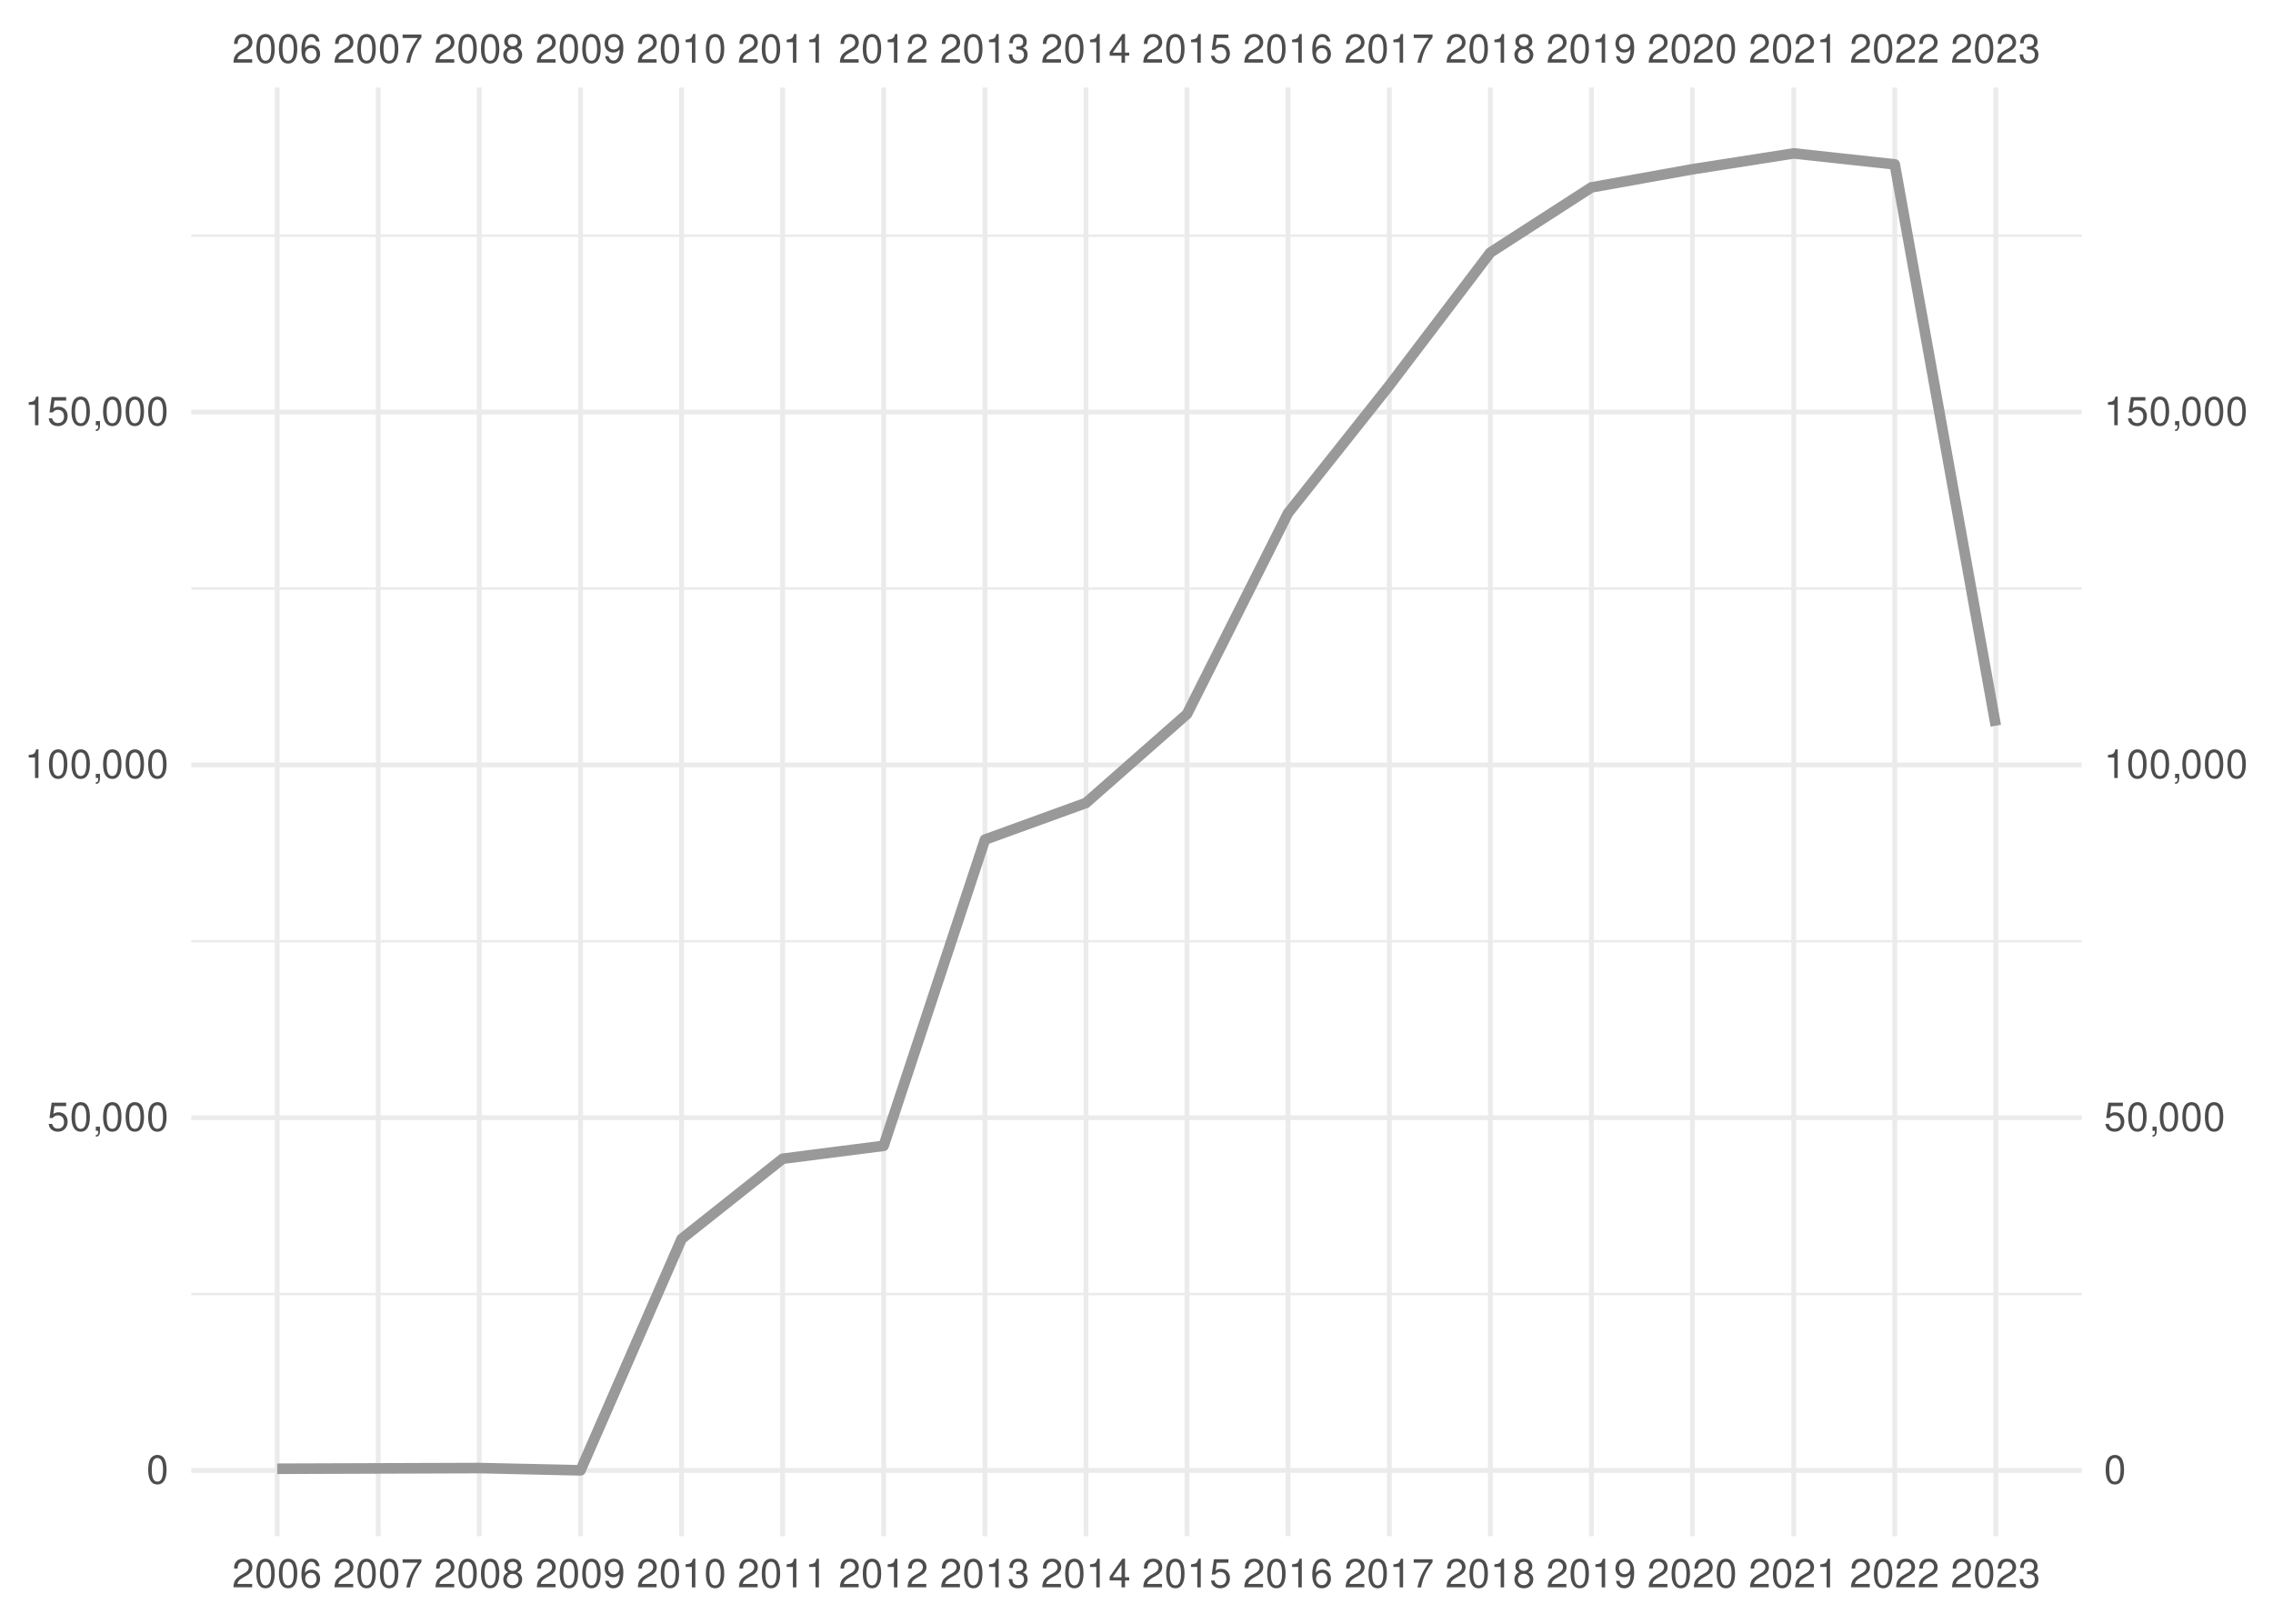
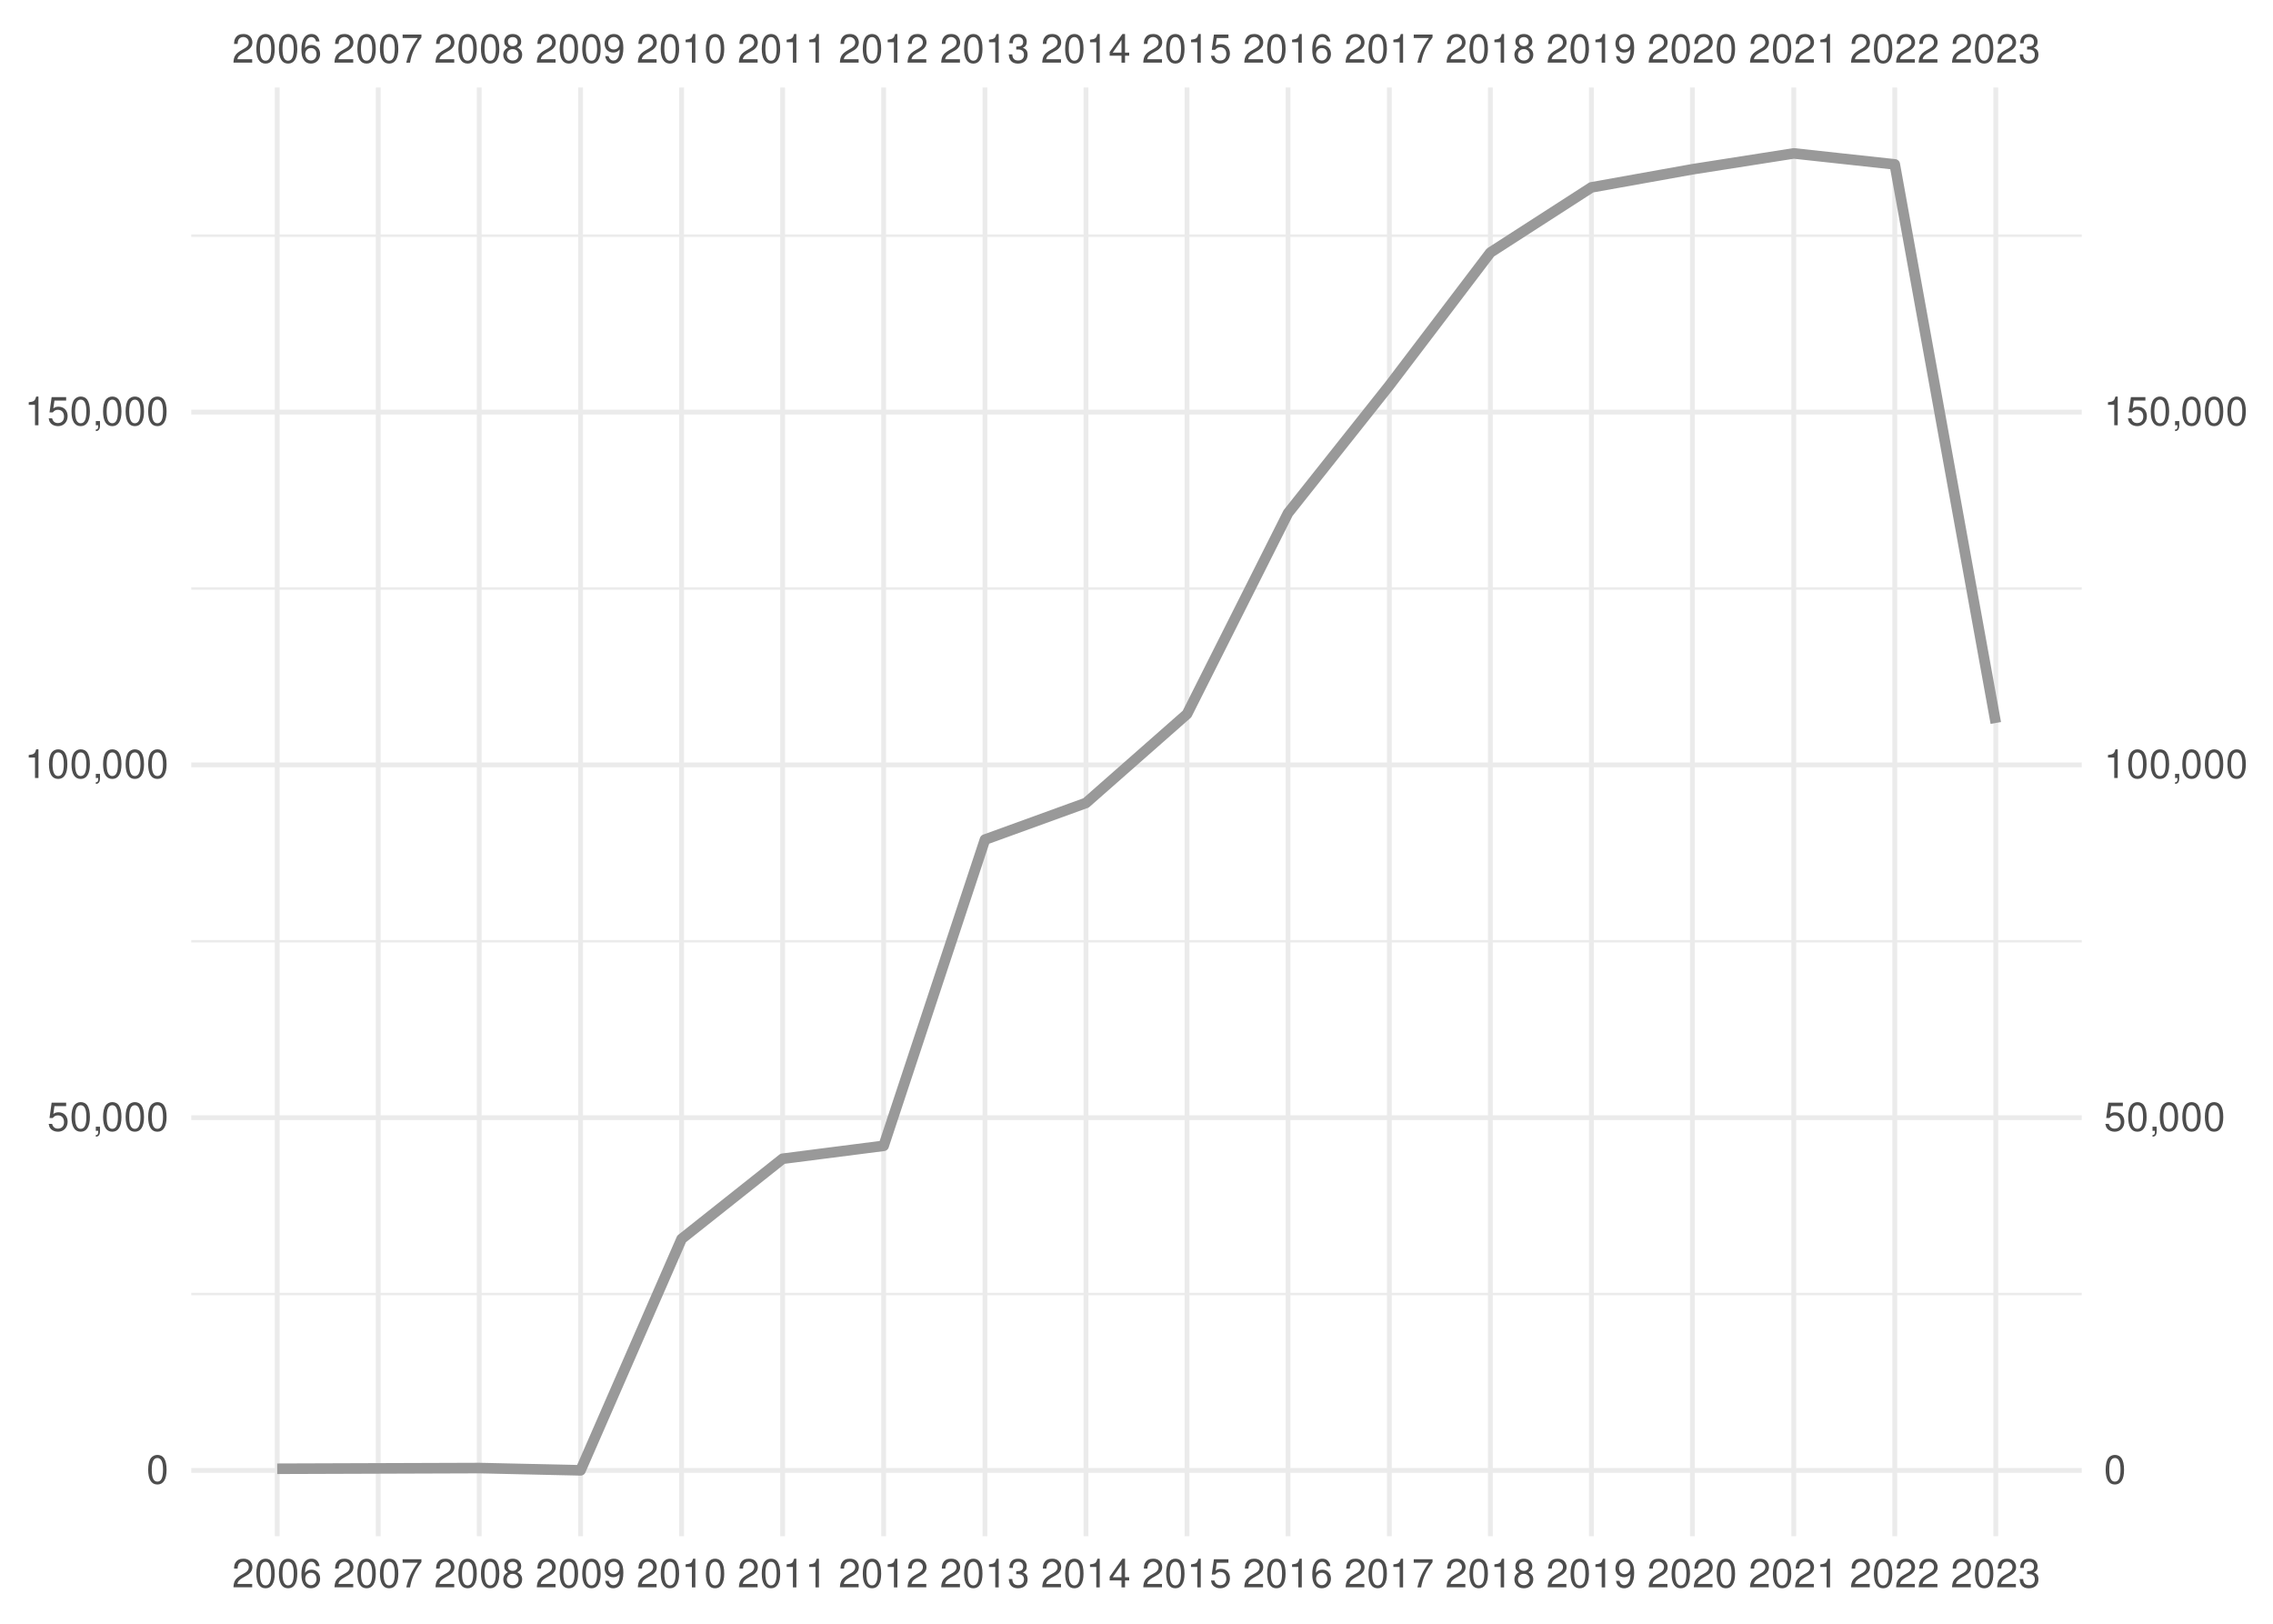
<svg xmlns="http://www.w3.org/2000/svg" xmlns:xlink="http://www.w3.org/1999/xlink" width="504pt" height="360pt" viewBox="0 0 504 360" version="1.1">
  <defs>
    <g>
      <symbol overflow="visible" id="glyph0-0">
        <path style="stroke:none;" d="" />
      </symbol>
      <symbol overflow="visible" id="glyph0-1">
        <path style="stroke:none;" d="M 4.453 -0.766 L 1.172 -0.766 C 1.25 -1.297 1.531 -1.625 2.297 -2.094 L 3.172 -2.594 C 4.047 -3.062 4.5 -3.719 4.5 -4.5 C 4.5 -5.031 4.281 -5.531 3.922 -5.875 C 3.547 -6.203 3.094 -6.359 2.5 -6.359 C 1.703 -6.359 1.125 -6.078 0.781 -5.531 C 0.547 -5.203 0.453 -4.797 0.438 -4.156 L 1.219 -4.156 C 1.234 -4.594 1.297 -4.844 1.406 -5.062 C 1.594 -5.438 2 -5.688 2.469 -5.688 C 3.172 -5.688 3.703 -5.172 3.703 -4.484 C 3.703 -3.969 3.406 -3.531 2.859 -3.219 L 2.047 -2.75 C 0.75 -2 0.375 -1.406 0.297 -0.016 L 4.453 -0.016 Z M 4.453 -0.766 " />
      </symbol>
      <symbol overflow="visible" id="glyph0-2">
        <path style="stroke:none;" d="M 2.422 -6.359 C 1.844 -6.359 1.312 -6.094 0.984 -5.672 C 0.578 -5.109 0.375 -4.25 0.375 -3.078 C 0.375 -0.938 1.078 0.203 2.422 0.203 C 3.734 0.203 4.453 -0.938 4.453 -3.031 C 4.453 -4.25 4.266 -5.078 3.859 -5.672 C 3.531 -6.109 3.016 -6.359 2.422 -6.359 Z M 2.422 -5.672 C 3.25 -5.672 3.672 -4.828 3.672 -3.094 C 3.672 -1.281 3.266 -0.438 2.406 -0.438 C 1.578 -0.438 1.172 -1.312 1.172 -3.062 C 1.172 -4.828 1.578 -5.672 2.422 -5.672 Z M 2.422 -5.672 " />
      </symbol>
      <symbol overflow="visible" id="glyph0-3">
        <path style="stroke:none;" d="M 4.375 -4.703 C 4.234 -5.75 3.562 -6.359 2.609 -6.359 C 1.922 -6.359 1.312 -6.031 0.938 -5.453 C 0.547 -4.828 0.375 -4.062 0.375 -2.906 C 0.375 -1.828 0.531 -1.156 0.906 -0.594 C 1.234 -0.078 1.781 0.203 2.469 0.203 C 3.656 0.203 4.516 -0.688 4.516 -1.922 C 4.516 -3.094 3.719 -3.922 2.609 -3.922 C 1.984 -3.922 1.5 -3.688 1.172 -3.234 C 1.172 -4.797 1.672 -5.672 2.562 -5.672 C 3.109 -5.672 3.484 -5.328 3.609 -4.703 Z M 2.5 -3.234 C 3.25 -3.234 3.719 -2.703 3.719 -1.859 C 3.719 -1.062 3.188 -0.484 2.484 -0.484 C 1.766 -0.484 1.219 -1.094 1.219 -1.906 C 1.219 -2.688 1.734 -3.234 2.5 -3.234 Z M 2.5 -3.234 " />
      </symbol>
      <symbol overflow="visible" id="glyph0-4">
        <path style="stroke:none;" d="M 4.578 -6.234 L 0.406 -6.234 L 0.406 -5.469 L 3.781 -5.469 C 2.281 -3.359 1.688 -2.047 1.219 0 L 2.047 0 C 2.391 -2 3.172 -3.719 4.578 -5.594 Z M 4.578 -6.234 " />
      </symbol>
      <symbol overflow="visible" id="glyph0-5">
        <path style="stroke:none;" d="M 3.438 -3.359 C 4.094 -3.75 4.297 -4.062 4.297 -4.656 C 4.297 -5.672 3.531 -6.359 2.422 -6.359 C 1.312 -6.359 0.547 -5.672 0.547 -4.672 C 0.547 -4.062 0.75 -3.75 1.391 -3.359 C 0.672 -2.984 0.328 -2.469 0.328 -1.766 C 0.328 -0.609 1.172 0.203 2.422 0.203 C 3.656 0.203 4.516 -0.609 4.516 -1.766 C 4.516 -2.469 4.156 -2.984 3.438 -3.359 Z M 2.422 -5.672 C 3.078 -5.672 3.5 -5.281 3.5 -4.641 C 3.5 -4.047 3.062 -3.656 2.422 -3.656 C 1.766 -3.656 1.344 -4.047 1.344 -4.656 C 1.344 -5.281 1.766 -5.672 2.422 -5.672 Z M 2.422 -3 C 3.188 -3 3.719 -2.484 3.719 -1.75 C 3.719 -0.984 3.203 -0.484 2.406 -0.484 C 1.641 -0.484 1.125 -1 1.125 -1.734 C 1.125 -2.5 1.641 -3 2.422 -3 Z M 2.422 -3 " />
      </symbol>
      <symbol overflow="visible" id="glyph0-6">
        <path style="stroke:none;" d="M 0.469 -1.453 C 0.609 -0.406 1.281 0.203 2.234 0.203 C 2.922 0.203 3.547 -0.125 3.922 -0.703 C 4.297 -1.328 4.484 -2.109 4.484 -3.25 C 4.484 -4.328 4.312 -5 3.953 -5.562 C 3.609 -6.094 3.062 -6.359 2.375 -6.359 C 1.188 -6.359 0.328 -5.469 0.328 -4.234 C 0.328 -3.062 1.125 -2.25 2.25 -2.25 C 2.844 -2.25 3.281 -2.453 3.672 -2.938 C 3.672 -1.359 3.172 -0.484 2.281 -0.484 C 1.734 -0.484 1.359 -0.828 1.234 -1.453 Z M 2.359 -5.688 C 3.094 -5.688 3.641 -5.078 3.641 -4.25 C 3.641 -3.469 3.109 -2.922 2.344 -2.922 C 1.594 -2.922 1.125 -3.453 1.125 -4.297 C 1.125 -5.109 1.641 -5.688 2.359 -5.688 Z M 2.359 -5.688 " />
      </symbol>
      <symbol overflow="visible" id="glyph0-7">
        <path style="stroke:none;" d="M 2.281 -4.531 L 2.281 0 L 3.047 0 L 3.047 -6.359 L 2.547 -6.359 C 2.266 -5.391 2.094 -5.25 0.891 -5.094 L 0.891 -4.531 Z M 2.281 -4.531 " />
      </symbol>
      <symbol overflow="visible" id="glyph0-8">
        <path style="stroke:none;" d="M 1.938 -2.922 L 2.359 -2.922 C 3.203 -2.922 3.656 -2.531 3.656 -1.766 C 3.656 -0.969 3.172 -0.484 2.375 -0.484 C 1.516 -0.484 1.109 -0.922 1.062 -1.844 L 0.281 -1.844 C 0.312 -1.344 0.406 -1 0.547 -0.719 C 0.875 -0.109 1.484 0.203 2.344 0.203 C 3.625 0.203 4.453 -0.578 4.453 -1.781 C 4.453 -2.594 4.141 -3.031 3.391 -3.297 C 3.969 -3.531 4.266 -3.969 4.266 -4.609 C 4.266 -5.703 3.547 -6.359 2.359 -6.359 C 1.109 -6.359 0.438 -5.656 0.406 -4.312 L 1.188 -4.312 C 1.203 -4.703 1.234 -4.922 1.328 -5.109 C 1.5 -5.469 1.891 -5.688 2.375 -5.688 C 3.062 -5.688 3.469 -5.266 3.469 -4.578 C 3.469 -4.141 3.312 -3.859 2.969 -3.719 C 2.766 -3.625 2.484 -3.594 1.938 -3.578 Z M 1.938 -2.922 " />
      </symbol>
      <symbol overflow="visible" id="glyph0-9">
        <path style="stroke:none;" d="M 2.875 -1.547 L 2.875 0 L 3.656 0 L 3.656 -1.547 L 4.578 -1.547 L 4.578 -2.234 L 3.656 -2.234 L 3.656 -6.359 L 3.078 -6.359 L 0.25 -2.359 L 0.25 -1.547 Z M 2.875 -2.234 L 0.922 -2.234 L 2.875 -5.047 Z M 2.875 -2.234 " />
      </symbol>
      <symbol overflow="visible" id="glyph0-10">
        <path style="stroke:none;" d="M 4.188 -6.234 L 0.969 -6.234 L 0.5 -2.844 L 1.219 -2.844 C 1.578 -3.266 1.875 -3.422 2.359 -3.422 C 3.203 -3.422 3.719 -2.844 3.719 -1.922 C 3.719 -1.031 3.203 -0.484 2.359 -0.484 C 1.688 -0.484 1.266 -0.828 1.078 -1.531 L 0.312 -1.531 C 0.406 -1.016 0.5 -0.781 0.688 -0.547 C 1.031 -0.078 1.672 0.203 2.375 0.203 C 3.641 0.203 4.516 -0.719 4.516 -2.031 C 4.516 -3.266 3.688 -4.109 2.5 -4.109 C 2.062 -4.109 1.703 -4 1.344 -3.734 L 1.594 -5.469 L 4.188 -5.469 Z M 4.188 -6.234 " />
      </symbol>
      <symbol overflow="visible" id="glyph0-11">
        <path style="stroke:none;" d="M 0.766 -0.922 L 0.766 0 L 1.297 0 L 1.297 0.156 C 1.297 0.766 1.172 0.938 0.766 0.953 L 0.766 1.297 C 1.344 1.312 1.688 0.891 1.688 0.141 L 1.688 -0.922 Z M 0.766 -0.922 " />
      </symbol>
    </g>
    <clipPath id="clip1">
      <path d="M 42.41 286 L 461.59 286 L 461.59 288 L 42.41 288 Z M 42.41 286 " />
    </clipPath>
    <clipPath id="clip2">
      <path d="M 42.41 208 L 461.59 208 L 461.59 209 L 42.41 209 Z M 42.41 208 " />
    </clipPath>
    <clipPath id="clip3">
      <path d="M 42.41 130 L 461.59 130 L 461.59 131 L 42.41 131 Z M 42.41 130 " />
    </clipPath>
    <clipPath id="clip4">
      <path d="M 42.41 51 L 461.59 51 L 461.59 53 L 42.41 53 Z M 42.41 51 " />
    </clipPath>
    <clipPath id="clip5">
      <path d="M 42.41 325 L 461.59 325 L 461.59 327 L 42.41 327 Z M 42.41 325 " />
    </clipPath>
    <clipPath id="clip6">
      <path d="M 42.41 247 L 461.59 247 L 461.59 249 L 42.41 249 Z M 42.41 247 " />
    </clipPath>
    <clipPath id="clip7">
      <path d="M 42.41 169 L 461.59 169 L 461.59 171 L 42.41 171 Z M 42.41 169 " />
    </clipPath>
    <clipPath id="clip8">
      <path d="M 42.41 90 L 461.59 90 L 461.59 92 L 42.41 92 Z M 42.41 90 " />
    </clipPath>
    <clipPath id="clip9">
      <path d="M 60 19.41 L 62 19.41 L 62 340.59 L 60 340.59 Z M 60 19.41 " />
    </clipPath>
    <clipPath id="clip10">
      <path d="M 83 19.41 L 85 19.41 L 85 340.59 L 83 340.59 Z M 83 19.41 " />
    </clipPath>
    <clipPath id="clip11">
      <path d="M 105 19.41 L 107 19.41 L 107 340.59 L 105 340.59 Z M 105 19.41 " />
    </clipPath>
    <clipPath id="clip12">
      <path d="M 128 19.41 L 130 19.41 L 130 340.59 L 128 340.59 Z M 128 19.41 " />
    </clipPath>
    <clipPath id="clip13">
      <path d="M 150 19.41 L 152 19.41 L 152 340.59 L 150 340.59 Z M 150 19.41 " />
    </clipPath>
    <clipPath id="clip14">
      <path d="M 173 19.41 L 175 19.41 L 175 340.59 L 173 340.59 Z M 173 19.41 " />
    </clipPath>
    <clipPath id="clip15">
      <path d="M 195 19.41 L 197 19.41 L 197 340.59 L 195 340.59 Z M 195 19.41 " />
    </clipPath>
    <clipPath id="clip16">
      <path d="M 217 19.41 L 219 19.41 L 219 340.59 L 217 340.59 Z M 217 19.41 " />
    </clipPath>
    <clipPath id="clip17">
      <path d="M 240 19.41 L 242 19.41 L 242 340.59 L 240 340.59 Z M 240 19.41 " />
    </clipPath>
    <clipPath id="clip18">
      <path d="M 262 19.41 L 264 19.41 L 264 340.59 L 262 340.59 Z M 262 19.41 " />
    </clipPath>
    <clipPath id="clip19">
      <path d="M 285 19.41 L 287 19.41 L 287 340.59 L 285 340.59 Z M 285 19.41 " />
    </clipPath>
    <clipPath id="clip20">
      <path d="M 307 19.41 L 309 19.41 L 309 340.59 L 307 340.59 Z M 307 19.41 " />
    </clipPath>
    <clipPath id="clip21">
      <path d="M 329 19.41 L 331 19.41 L 331 340.59 L 329 340.59 Z M 329 19.41 " />
    </clipPath>
    <clipPath id="clip22">
      <path d="M 352 19.41 L 354 19.41 L 354 340.59 L 352 340.59 Z M 352 19.41 " />
    </clipPath>
    <clipPath id="clip23">
      <path d="M 374 19.41 L 376 19.41 L 376 340.59 L 374 340.59 Z M 374 19.41 " />
    </clipPath>
    <clipPath id="clip24">
      <path d="M 397 19.41 L 399 19.41 L 399 340.59 L 397 340.59 Z M 397 19.41 " />
    </clipPath>
    <clipPath id="clip25">
      <path d="M 419 19.41 L 421 19.41 L 421 340.59 L 419 340.59 Z M 419 19.41 " />
    </clipPath>
    <clipPath id="clip26">
      <path d="M 442 19.41 L 444 19.41 L 444 340.59 L 442 340.59 Z M 442 19.41 " />
    </clipPath>
  </defs>
  <g id="surface41">
    <rect x="0" y="0" width="504" height="360" style="fill:rgb(100%,100%,100%);fill-opacity:1;stroke:none;" />
    <g clip-path="url(#clip1)" clip-rule="nonzero">
      <path style="fill:none;stroke-width:0.533;stroke-linecap:butt;stroke-linejoin:round;stroke:rgb(92.157%,92.157%,92.157%);stroke-opacity:1;stroke-miterlimit:10;" d="M 42.41 286.902 L 461.59 286.902 " />
    </g>
    <g clip-path="url(#clip2)" clip-rule="nonzero">
      <path style="fill:none;stroke-width:0.533;stroke-linecap:butt;stroke-linejoin:round;stroke:rgb(92.157%,92.157%,92.157%);stroke-opacity:1;stroke-miterlimit:10;" d="M 42.41 208.688 L 461.59 208.688 " />
    </g>
    <g clip-path="url(#clip3)" clip-rule="nonzero">
      <path style="fill:none;stroke-width:0.533;stroke-linecap:butt;stroke-linejoin:round;stroke:rgb(92.157%,92.157%,92.157%);stroke-opacity:1;stroke-miterlimit:10;" d="M 42.41 130.473 L 461.59 130.473 " />
    </g>
    <g clip-path="url(#clip4)" clip-rule="nonzero">
      <path style="fill:none;stroke-width:0.533;stroke-linecap:butt;stroke-linejoin:round;stroke:rgb(92.157%,92.157%,92.157%);stroke-opacity:1;stroke-miterlimit:10;" d="M 42.41 52.258 L 461.59 52.258 " />
    </g>
    <g clip-path="url(#clip5)" clip-rule="nonzero">
      <path style="fill:none;stroke-width:1.067;stroke-linecap:butt;stroke-linejoin:round;stroke:rgb(92.157%,92.157%,92.157%);stroke-opacity:1;stroke-miterlimit:10;" d="M 42.41 326.012 L 461.59 326.012 " />
    </g>
    <g clip-path="url(#clip6)" clip-rule="nonzero">
      <path style="fill:none;stroke-width:1.067;stroke-linecap:butt;stroke-linejoin:round;stroke:rgb(92.157%,92.157%,92.157%);stroke-opacity:1;stroke-miterlimit:10;" d="M 42.41 247.797 L 461.59 247.797 " />
    </g>
    <g clip-path="url(#clip7)" clip-rule="nonzero">
      <path style="fill:none;stroke-width:1.067;stroke-linecap:butt;stroke-linejoin:round;stroke:rgb(92.157%,92.157%,92.157%);stroke-opacity:1;stroke-miterlimit:10;" d="M 42.41 169.578 L 461.59 169.578 " />
    </g>
    <g clip-path="url(#clip8)" clip-rule="nonzero">
      <path style="fill:none;stroke-width:1.067;stroke-linecap:butt;stroke-linejoin:round;stroke:rgb(92.157%,92.157%,92.157%);stroke-opacity:1;stroke-miterlimit:10;" d="M 42.41 91.363 L 461.59 91.363 " />
    </g>
    <g clip-path="url(#clip9)" clip-rule="nonzero">
      <path style="fill:none;stroke-width:1.067;stroke-linecap:butt;stroke-linejoin:round;stroke:rgb(92.157%,92.157%,92.157%);stroke-opacity:1;stroke-miterlimit:10;" d="M 61.465 340.59 L 61.465 19.41 " />
    </g>
    <g clip-path="url(#clip10)" clip-rule="nonzero">
      <path style="fill:none;stroke-width:1.067;stroke-linecap:butt;stroke-linejoin:round;stroke:rgb(92.157%,92.157%,92.157%);stroke-opacity:1;stroke-miterlimit:10;" d="M 83.867 340.59 L 83.867 19.41 " />
    </g>
    <g clip-path="url(#clip11)" clip-rule="nonzero">
      <path style="fill:none;stroke-width:1.067;stroke-linecap:butt;stroke-linejoin:round;stroke:rgb(92.157%,92.157%,92.157%);stroke-opacity:1;stroke-miterlimit:10;" d="M 106.266 340.59 L 106.266 19.41 " />
    </g>
    <g clip-path="url(#clip12)" clip-rule="nonzero">
      <path style="fill:none;stroke-width:1.067;stroke-linecap:butt;stroke-linejoin:round;stroke:rgb(92.157%,92.157%,92.157%);stroke-opacity:1;stroke-miterlimit:10;" d="M 128.73 340.59 L 128.73 19.41 " />
    </g>
    <g clip-path="url(#clip13)" clip-rule="nonzero">
      <path style="fill:none;stroke-width:1.067;stroke-linecap:butt;stroke-linejoin:round;stroke:rgb(92.157%,92.157%,92.157%);stroke-opacity:1;stroke-miterlimit:10;" d="M 151.133 340.59 L 151.133 19.41 " />
    </g>
    <g clip-path="url(#clip14)" clip-rule="nonzero">
      <path style="fill:none;stroke-width:1.067;stroke-linecap:butt;stroke-linejoin:round;stroke:rgb(92.157%,92.157%,92.157%);stroke-opacity:1;stroke-miterlimit:10;" d="M 173.535 340.59 L 173.535 19.41 " />
    </g>
    <g clip-path="url(#clip15)" clip-rule="nonzero">
      <path style="fill:none;stroke-width:1.067;stroke-linecap:butt;stroke-linejoin:round;stroke:rgb(92.157%,92.157%,92.157%);stroke-opacity:1;stroke-miterlimit:10;" d="M 195.934 340.59 L 195.934 19.41 " />
    </g>
    <g clip-path="url(#clip16)" clip-rule="nonzero">
      <path style="fill:none;stroke-width:1.067;stroke-linecap:butt;stroke-linejoin:round;stroke:rgb(92.157%,92.157%,92.157%);stroke-opacity:1;stroke-miterlimit:10;" d="M 218.398 340.59 L 218.398 19.41 " />
    </g>
    <g clip-path="url(#clip17)" clip-rule="nonzero">
      <path style="fill:none;stroke-width:1.067;stroke-linecap:butt;stroke-linejoin:round;stroke:rgb(92.157%,92.157%,92.157%);stroke-opacity:1;stroke-miterlimit:10;" d="M 240.801 340.59 L 240.801 19.41 " />
    </g>
    <g clip-path="url(#clip18)" clip-rule="nonzero">
      <path style="fill:none;stroke-width:1.067;stroke-linecap:butt;stroke-linejoin:round;stroke:rgb(92.157%,92.157%,92.157%);stroke-opacity:1;stroke-miterlimit:10;" d="M 263.199 340.59 L 263.199 19.41 " />
    </g>
    <g clip-path="url(#clip19)" clip-rule="nonzero">
      <path style="fill:none;stroke-width:1.067;stroke-linecap:butt;stroke-linejoin:round;stroke:rgb(92.157%,92.157%,92.157%);stroke-opacity:1;stroke-miterlimit:10;" d="M 285.602 340.59 L 285.602 19.41 " />
    </g>
    <g clip-path="url(#clip20)" clip-rule="nonzero">
      <path style="fill:none;stroke-width:1.067;stroke-linecap:butt;stroke-linejoin:round;stroke:rgb(92.157%,92.157%,92.157%);stroke-opacity:1;stroke-miterlimit:10;" d="M 308.066 340.59 L 308.066 19.41 " />
    </g>
    <g clip-path="url(#clip21)" clip-rule="nonzero">
      <path style="fill:none;stroke-width:1.067;stroke-linecap:butt;stroke-linejoin:round;stroke:rgb(92.157%,92.157%,92.157%);stroke-opacity:1;stroke-miterlimit:10;" d="M 330.465 340.59 L 330.465 19.41 " />
    </g>
    <g clip-path="url(#clip22)" clip-rule="nonzero">
      <path style="fill:none;stroke-width:1.067;stroke-linecap:butt;stroke-linejoin:round;stroke:rgb(92.157%,92.157%,92.157%);stroke-opacity:1;stroke-miterlimit:10;" d="M 352.867 340.59 L 352.867 19.41 " />
    </g>
    <g clip-path="url(#clip23)" clip-rule="nonzero">
      <path style="fill:none;stroke-width:1.067;stroke-linecap:butt;stroke-linejoin:round;stroke:rgb(92.157%,92.157%,92.157%);stroke-opacity:1;stroke-miterlimit:10;" d="M 375.27 340.59 L 375.27 19.41 " />
    </g>
    <g clip-path="url(#clip24)" clip-rule="nonzero">
      <path style="fill:none;stroke-width:1.067;stroke-linecap:butt;stroke-linejoin:round;stroke:rgb(92.157%,92.157%,92.157%);stroke-opacity:1;stroke-miterlimit:10;" d="M 397.734 340.59 L 397.734 19.41 " />
    </g>
    <g clip-path="url(#clip25)" clip-rule="nonzero">
      <path style="fill:none;stroke-width:1.067;stroke-linecap:butt;stroke-linejoin:round;stroke:rgb(92.157%,92.157%,92.157%);stroke-opacity:1;stroke-miterlimit:10;" d="M 420.133 340.59 L 420.133 19.41 " />
    </g>
    <g clip-path="url(#clip26)" clip-rule="nonzero">
      <path style="fill:none;stroke-width:1.067;stroke-linecap:butt;stroke-linejoin:round;stroke:rgb(92.157%,92.157%,92.157%);stroke-opacity:1;stroke-miterlimit:10;" d="M 442.535 340.59 L 442.535 19.41 " />
    </g>
-     <path style="fill:none;stroke-width:2.347;stroke-linecap:butt;stroke-linejoin:round;stroke:rgb(60%,60%,60%);stroke-opacity:1;stroke-miterlimit:10;" d="M 61.465 325.637 L 106.266 325.484 L 128.73 325.988 L 151.133 274.68 L 173.535 256.906 L 195.934 254.039 L 218.398 186.152 L 240.801 178.02 L 263.199 158.309 L 285.602 113.762 L 308.066 85.469 L 330.465 55.988 L 352.867 41.547 L 375.27 37.531 L 397.734 34.012 L 420.133 36.445 L 442.535 160.898 " />
+     <path style="fill:none;stroke-width:2.347;stroke-linecap:butt;stroke-linejoin:round;stroke:rgb(60%,60%,60%);stroke-opacity:1;stroke-miterlimit:10;" d="M 61.465 325.637 L 106.266 325.484 L 128.73 325.988 L 151.133 274.68 L 173.535 256.906 L 195.934 254.039 L 218.398 186.152 L 240.801 178.02 L 263.199 158.309 L 285.602 113.762 L 308.066 85.469 L 330.465 55.988 L 352.867 41.547 L 375.27 37.531 L 397.734 34.012 L 420.133 36.445 L 442.535 160.285 " />
    <g style="fill:rgb(30.196%,30.196%,30.196%);fill-opacity:1;">
      <use xlink:href="#glyph0-1" x="51.465" y="13.896" />
      <use xlink:href="#glyph0-2" x="56.465" y="13.896" />
      <use xlink:href="#glyph0-2" x="61.465" y="13.896" />
      <use xlink:href="#glyph0-3" x="66.465" y="13.896" />
    </g>
    <g style="fill:rgb(30.196%,30.196%,30.196%);fill-opacity:1;">
      <use xlink:href="#glyph0-1" x="73.867" y="13.896" />
      <use xlink:href="#glyph0-2" x="78.867" y="13.896" />
      <use xlink:href="#glyph0-2" x="83.867" y="13.896" />
      <use xlink:href="#glyph0-4" x="88.867" y="13.896" />
    </g>
    <g style="fill:rgb(30.196%,30.196%,30.196%);fill-opacity:1;">
      <use xlink:href="#glyph0-1" x="96.266" y="13.896" />
      <use xlink:href="#glyph0-2" x="101.266" y="13.896" />
      <use xlink:href="#glyph0-2" x="106.266" y="13.896" />
      <use xlink:href="#glyph0-5" x="111.266" y="13.896" />
    </g>
    <g style="fill:rgb(30.196%,30.196%,30.196%);fill-opacity:1;">
      <use xlink:href="#glyph0-1" x="118.73" y="13.896" />
      <use xlink:href="#glyph0-2" x="123.73" y="13.896" />
      <use xlink:href="#glyph0-2" x="128.73" y="13.896" />
      <use xlink:href="#glyph0-6" x="133.73" y="13.896" />
    </g>
    <g style="fill:rgb(30.196%,30.196%,30.196%);fill-opacity:1;">
      <use xlink:href="#glyph0-1" x="141.133" y="13.896" />
      <use xlink:href="#glyph0-2" x="146.133" y="13.896" />
      <use xlink:href="#glyph0-7" x="151.133" y="13.896" />
      <use xlink:href="#glyph0-2" x="156.133" y="13.896" />
    </g>
    <g style="fill:rgb(30.196%,30.196%,30.196%);fill-opacity:1;">
      <use xlink:href="#glyph0-1" x="163.535" y="13.896" />
      <use xlink:href="#glyph0-2" x="168.535" y="13.896" />
      <use xlink:href="#glyph0-7" x="173.535" y="13.896" />
      <use xlink:href="#glyph0-7" x="178.535" y="13.896" />
    </g>
    <g style="fill:rgb(30.196%,30.196%,30.196%);fill-opacity:1;">
      <use xlink:href="#glyph0-1" x="185.934" y="13.896" />
      <use xlink:href="#glyph0-2" x="190.934" y="13.896" />
      <use xlink:href="#glyph0-7" x="195.934" y="13.896" />
      <use xlink:href="#glyph0-1" x="200.934" y="13.896" />
    </g>
    <g style="fill:rgb(30.196%,30.196%,30.196%);fill-opacity:1;">
      <use xlink:href="#glyph0-1" x="208.398" y="13.896" />
      <use xlink:href="#glyph0-2" x="213.398" y="13.896" />
      <use xlink:href="#glyph0-7" x="218.398" y="13.896" />
      <use xlink:href="#glyph0-8" x="223.398" y="13.896" />
    </g>
    <g style="fill:rgb(30.196%,30.196%,30.196%);fill-opacity:1;">
      <use xlink:href="#glyph0-1" x="230.801" y="13.896" />
      <use xlink:href="#glyph0-2" x="235.801" y="13.896" />
      <use xlink:href="#glyph0-7" x="240.801" y="13.896" />
      <use xlink:href="#glyph0-9" x="245.801" y="13.896" />
    </g>
    <g style="fill:rgb(30.196%,30.196%,30.196%);fill-opacity:1;">
      <use xlink:href="#glyph0-1" x="253.199" y="13.896" />
      <use xlink:href="#glyph0-2" x="258.199" y="13.896" />
      <use xlink:href="#glyph0-7" x="263.199" y="13.896" />
      <use xlink:href="#glyph0-10" x="268.199" y="13.896" />
    </g>
    <g style="fill:rgb(30.196%,30.196%,30.196%);fill-opacity:1;">
      <use xlink:href="#glyph0-1" x="275.602" y="13.896" />
      <use xlink:href="#glyph0-2" x="280.602" y="13.896" />
      <use xlink:href="#glyph0-7" x="285.602" y="13.896" />
      <use xlink:href="#glyph0-3" x="290.602" y="13.896" />
    </g>
    <g style="fill:rgb(30.196%,30.196%,30.196%);fill-opacity:1;">
      <use xlink:href="#glyph0-1" x="298.066" y="13.896" />
      <use xlink:href="#glyph0-2" x="303.066" y="13.896" />
      <use xlink:href="#glyph0-7" x="308.066" y="13.896" />
      <use xlink:href="#glyph0-4" x="313.066" y="13.896" />
    </g>
    <g style="fill:rgb(30.196%,30.196%,30.196%);fill-opacity:1;">
      <use xlink:href="#glyph0-1" x="320.465" y="13.896" />
      <use xlink:href="#glyph0-2" x="325.465" y="13.896" />
      <use xlink:href="#glyph0-7" x="330.465" y="13.896" />
      <use xlink:href="#glyph0-5" x="335.465" y="13.896" />
    </g>
    <g style="fill:rgb(30.196%,30.196%,30.196%);fill-opacity:1;">
      <use xlink:href="#glyph0-1" x="342.867" y="13.896" />
      <use xlink:href="#glyph0-2" x="347.867" y="13.896" />
      <use xlink:href="#glyph0-7" x="352.867" y="13.896" />
      <use xlink:href="#glyph0-6" x="357.867" y="13.896" />
    </g>
    <g style="fill:rgb(30.196%,30.196%,30.196%);fill-opacity:1;">
      <use xlink:href="#glyph0-1" x="365.27" y="13.896" />
      <use xlink:href="#glyph0-2" x="370.27" y="13.896" />
      <use xlink:href="#glyph0-1" x="375.27" y="13.896" />
      <use xlink:href="#glyph0-2" x="380.27" y="13.896" />
    </g>
    <g style="fill:rgb(30.196%,30.196%,30.196%);fill-opacity:1;">
      <use xlink:href="#glyph0-1" x="387.734" y="13.896" />
      <use xlink:href="#glyph0-2" x="392.734" y="13.896" />
      <use xlink:href="#glyph0-1" x="397.734" y="13.896" />
      <use xlink:href="#glyph0-7" x="402.734" y="13.896" />
    </g>
    <g style="fill:rgb(30.196%,30.196%,30.196%);fill-opacity:1;">
      <use xlink:href="#glyph0-1" x="410.133" y="13.896" />
      <use xlink:href="#glyph0-2" x="415.133" y="13.896" />
      <use xlink:href="#glyph0-1" x="420.133" y="13.896" />
      <use xlink:href="#glyph0-1" x="425.133" y="13.896" />
    </g>
    <g style="fill:rgb(30.196%,30.196%,30.196%);fill-opacity:1;">
      <use xlink:href="#glyph0-1" x="432.535" y="13.896" />
      <use xlink:href="#glyph0-2" x="437.535" y="13.896" />
      <use xlink:href="#glyph0-1" x="442.535" y="13.896" />
      <use xlink:href="#glyph0-8" x="447.535" y="13.896" />
    </g>
    <g style="fill:rgb(30.196%,30.196%,30.196%);fill-opacity:1;">
      <use xlink:href="#glyph0-2" x="32.48" y="328.927" />
    </g>
    <g style="fill:rgb(30.196%,30.196%,30.196%);fill-opacity:1;">
      <use xlink:href="#glyph0-10" x="10.48" y="250.712" />
      <use xlink:href="#glyph0-2" x="15.48" y="250.712" />
      <use xlink:href="#glyph0-11" x="20.48" y="250.712" />
      <use xlink:href="#glyph0-2" x="22.48" y="250.712" />
      <use xlink:href="#glyph0-2" x="27.48" y="250.712" />
      <use xlink:href="#glyph0-2" x="32.48" y="250.712" />
    </g>
    <g style="fill:rgb(30.196%,30.196%,30.196%);fill-opacity:1;">
      <use xlink:href="#glyph0-7" x="5.48" y="172.493" />
      <use xlink:href="#glyph0-2" x="10.48" y="172.493" />
      <use xlink:href="#glyph0-2" x="15.48" y="172.493" />
      <use xlink:href="#glyph0-11" x="20.48" y="172.493" />
      <use xlink:href="#glyph0-2" x="22.48" y="172.493" />
      <use xlink:href="#glyph0-2" x="27.48" y="172.493" />
      <use xlink:href="#glyph0-2" x="32.48" y="172.493" />
    </g>
    <g style="fill:rgb(30.196%,30.196%,30.196%);fill-opacity:1;">
      <use xlink:href="#glyph0-7" x="5.48" y="94.278" />
      <use xlink:href="#glyph0-10" x="10.48" y="94.278" />
      <use xlink:href="#glyph0-2" x="15.48" y="94.278" />
      <use xlink:href="#glyph0-11" x="20.48" y="94.278" />
      <use xlink:href="#glyph0-2" x="22.48" y="94.278" />
      <use xlink:href="#glyph0-2" x="27.48" y="94.278" />
      <use xlink:href="#glyph0-2" x="32.48" y="94.278" />
    </g>
    <g style="fill:rgb(30.196%,30.196%,30.196%);fill-opacity:1;">
      <use xlink:href="#glyph0-2" x="466.52" y="328.927" />
    </g>
    <g style="fill:rgb(30.196%,30.196%,30.196%);fill-opacity:1;">
      <use xlink:href="#glyph0-10" x="466.52" y="250.712" />
      <use xlink:href="#glyph0-2" x="471.52" y="250.712" />
      <use xlink:href="#glyph0-11" x="476.52" y="250.712" />
      <use xlink:href="#glyph0-2" x="478.52" y="250.712" />
      <use xlink:href="#glyph0-2" x="483.52" y="250.712" />
      <use xlink:href="#glyph0-2" x="488.52" y="250.712" />
    </g>
    <g style="fill:rgb(30.196%,30.196%,30.196%);fill-opacity:1;">
      <use xlink:href="#glyph0-7" x="466.52" y="172.493" />
      <use xlink:href="#glyph0-2" x="471.52" y="172.493" />
      <use xlink:href="#glyph0-2" x="476.52" y="172.493" />
      <use xlink:href="#glyph0-11" x="481.52" y="172.493" />
      <use xlink:href="#glyph0-2" x="483.52" y="172.493" />
      <use xlink:href="#glyph0-2" x="488.52" y="172.493" />
      <use xlink:href="#glyph0-2" x="493.52" y="172.493" />
    </g>
    <g style="fill:rgb(30.196%,30.196%,30.196%);fill-opacity:1;">
      <use xlink:href="#glyph0-7" x="466.52" y="94.278" />
      <use xlink:href="#glyph0-10" x="471.52" y="94.278" />
      <use xlink:href="#glyph0-2" x="476.52" y="94.278" />
      <use xlink:href="#glyph0-11" x="481.52" y="94.278" />
      <use xlink:href="#glyph0-2" x="483.52" y="94.278" />
      <use xlink:href="#glyph0-2" x="488.52" y="94.278" />
      <use xlink:href="#glyph0-2" x="493.52" y="94.278" />
    </g>
    <g style="fill:rgb(30.196%,30.196%,30.196%);fill-opacity:1;">
      <use xlink:href="#glyph0-1" x="51.465" y="351.935" />
      <use xlink:href="#glyph0-2" x="56.465" y="351.935" />
      <use xlink:href="#glyph0-2" x="61.465" y="351.935" />
      <use xlink:href="#glyph0-3" x="66.465" y="351.935" />
    </g>
    <g style="fill:rgb(30.196%,30.196%,30.196%);fill-opacity:1;">
      <use xlink:href="#glyph0-1" x="73.867" y="351.935" />
      <use xlink:href="#glyph0-2" x="78.867" y="351.935" />
      <use xlink:href="#glyph0-2" x="83.867" y="351.935" />
      <use xlink:href="#glyph0-4" x="88.867" y="351.935" />
    </g>
    <g style="fill:rgb(30.196%,30.196%,30.196%);fill-opacity:1;">
      <use xlink:href="#glyph0-1" x="96.266" y="351.935" />
      <use xlink:href="#glyph0-2" x="101.266" y="351.935" />
      <use xlink:href="#glyph0-2" x="106.266" y="351.935" />
      <use xlink:href="#glyph0-5" x="111.266" y="351.935" />
    </g>
    <g style="fill:rgb(30.196%,30.196%,30.196%);fill-opacity:1;">
      <use xlink:href="#glyph0-1" x="118.73" y="351.935" />
      <use xlink:href="#glyph0-2" x="123.73" y="351.935" />
      <use xlink:href="#glyph0-2" x="128.73" y="351.935" />
      <use xlink:href="#glyph0-6" x="133.73" y="351.935" />
    </g>
    <g style="fill:rgb(30.196%,30.196%,30.196%);fill-opacity:1;">
      <use xlink:href="#glyph0-1" x="141.133" y="351.935" />
      <use xlink:href="#glyph0-2" x="146.133" y="351.935" />
      <use xlink:href="#glyph0-7" x="151.133" y="351.935" />
      <use xlink:href="#glyph0-2" x="156.133" y="351.935" />
    </g>
    <g style="fill:rgb(30.196%,30.196%,30.196%);fill-opacity:1;">
      <use xlink:href="#glyph0-1" x="163.535" y="351.935" />
      <use xlink:href="#glyph0-2" x="168.535" y="351.935" />
      <use xlink:href="#glyph0-7" x="173.535" y="351.935" />
      <use xlink:href="#glyph0-7" x="178.535" y="351.935" />
    </g>
    <g style="fill:rgb(30.196%,30.196%,30.196%);fill-opacity:1;">
      <use xlink:href="#glyph0-1" x="185.934" y="351.935" />
      <use xlink:href="#glyph0-2" x="190.934" y="351.935" />
      <use xlink:href="#glyph0-7" x="195.934" y="351.935" />
      <use xlink:href="#glyph0-1" x="200.934" y="351.935" />
    </g>
    <g style="fill:rgb(30.196%,30.196%,30.196%);fill-opacity:1;">
      <use xlink:href="#glyph0-1" x="208.398" y="351.935" />
      <use xlink:href="#glyph0-2" x="213.398" y="351.935" />
      <use xlink:href="#glyph0-7" x="218.398" y="351.935" />
      <use xlink:href="#glyph0-8" x="223.398" y="351.935" />
    </g>
    <g style="fill:rgb(30.196%,30.196%,30.196%);fill-opacity:1;">
      <use xlink:href="#glyph0-1" x="230.801" y="351.935" />
      <use xlink:href="#glyph0-2" x="235.801" y="351.935" />
      <use xlink:href="#glyph0-7" x="240.801" y="351.935" />
      <use xlink:href="#glyph0-9" x="245.801" y="351.935" />
    </g>
    <g style="fill:rgb(30.196%,30.196%,30.196%);fill-opacity:1;">
      <use xlink:href="#glyph0-1" x="253.199" y="351.935" />
      <use xlink:href="#glyph0-2" x="258.199" y="351.935" />
      <use xlink:href="#glyph0-7" x="263.199" y="351.935" />
      <use xlink:href="#glyph0-10" x="268.199" y="351.935" />
    </g>
    <g style="fill:rgb(30.196%,30.196%,30.196%);fill-opacity:1;">
      <use xlink:href="#glyph0-1" x="275.602" y="351.935" />
      <use xlink:href="#glyph0-2" x="280.602" y="351.935" />
      <use xlink:href="#glyph0-7" x="285.602" y="351.935" />
      <use xlink:href="#glyph0-3" x="290.602" y="351.935" />
    </g>
    <g style="fill:rgb(30.196%,30.196%,30.196%);fill-opacity:1;">
      <use xlink:href="#glyph0-1" x="298.066" y="351.935" />
      <use xlink:href="#glyph0-2" x="303.066" y="351.935" />
      <use xlink:href="#glyph0-7" x="308.066" y="351.935" />
      <use xlink:href="#glyph0-4" x="313.066" y="351.935" />
    </g>
    <g style="fill:rgb(30.196%,30.196%,30.196%);fill-opacity:1;">
      <use xlink:href="#glyph0-1" x="320.465" y="351.935" />
      <use xlink:href="#glyph0-2" x="325.465" y="351.935" />
      <use xlink:href="#glyph0-7" x="330.465" y="351.935" />
      <use xlink:href="#glyph0-5" x="335.465" y="351.935" />
    </g>
    <g style="fill:rgb(30.196%,30.196%,30.196%);fill-opacity:1;">
      <use xlink:href="#glyph0-1" x="342.867" y="351.935" />
      <use xlink:href="#glyph0-2" x="347.867" y="351.935" />
      <use xlink:href="#glyph0-7" x="352.867" y="351.935" />
      <use xlink:href="#glyph0-6" x="357.867" y="351.935" />
    </g>
    <g style="fill:rgb(30.196%,30.196%,30.196%);fill-opacity:1;">
      <use xlink:href="#glyph0-1" x="365.27" y="351.935" />
      <use xlink:href="#glyph0-2" x="370.27" y="351.935" />
      <use xlink:href="#glyph0-1" x="375.27" y="351.935" />
      <use xlink:href="#glyph0-2" x="380.27" y="351.935" />
    </g>
    <g style="fill:rgb(30.196%,30.196%,30.196%);fill-opacity:1;">
      <use xlink:href="#glyph0-1" x="387.734" y="351.935" />
      <use xlink:href="#glyph0-2" x="392.734" y="351.935" />
      <use xlink:href="#glyph0-1" x="397.734" y="351.935" />
      <use xlink:href="#glyph0-7" x="402.734" y="351.935" />
    </g>
    <g style="fill:rgb(30.196%,30.196%,30.196%);fill-opacity:1;">
      <use xlink:href="#glyph0-1" x="410.133" y="351.935" />
      <use xlink:href="#glyph0-2" x="415.133" y="351.935" />
      <use xlink:href="#glyph0-1" x="420.133" y="351.935" />
      <use xlink:href="#glyph0-1" x="425.133" y="351.935" />
    </g>
    <g style="fill:rgb(30.196%,30.196%,30.196%);fill-opacity:1;">
      <use xlink:href="#glyph0-1" x="432.535" y="351.935" />
      <use xlink:href="#glyph0-2" x="437.535" y="351.935" />
      <use xlink:href="#glyph0-1" x="442.535" y="351.935" />
      <use xlink:href="#glyph0-8" x="447.535" y="351.935" />
    </g>
  </g>
</svg>
